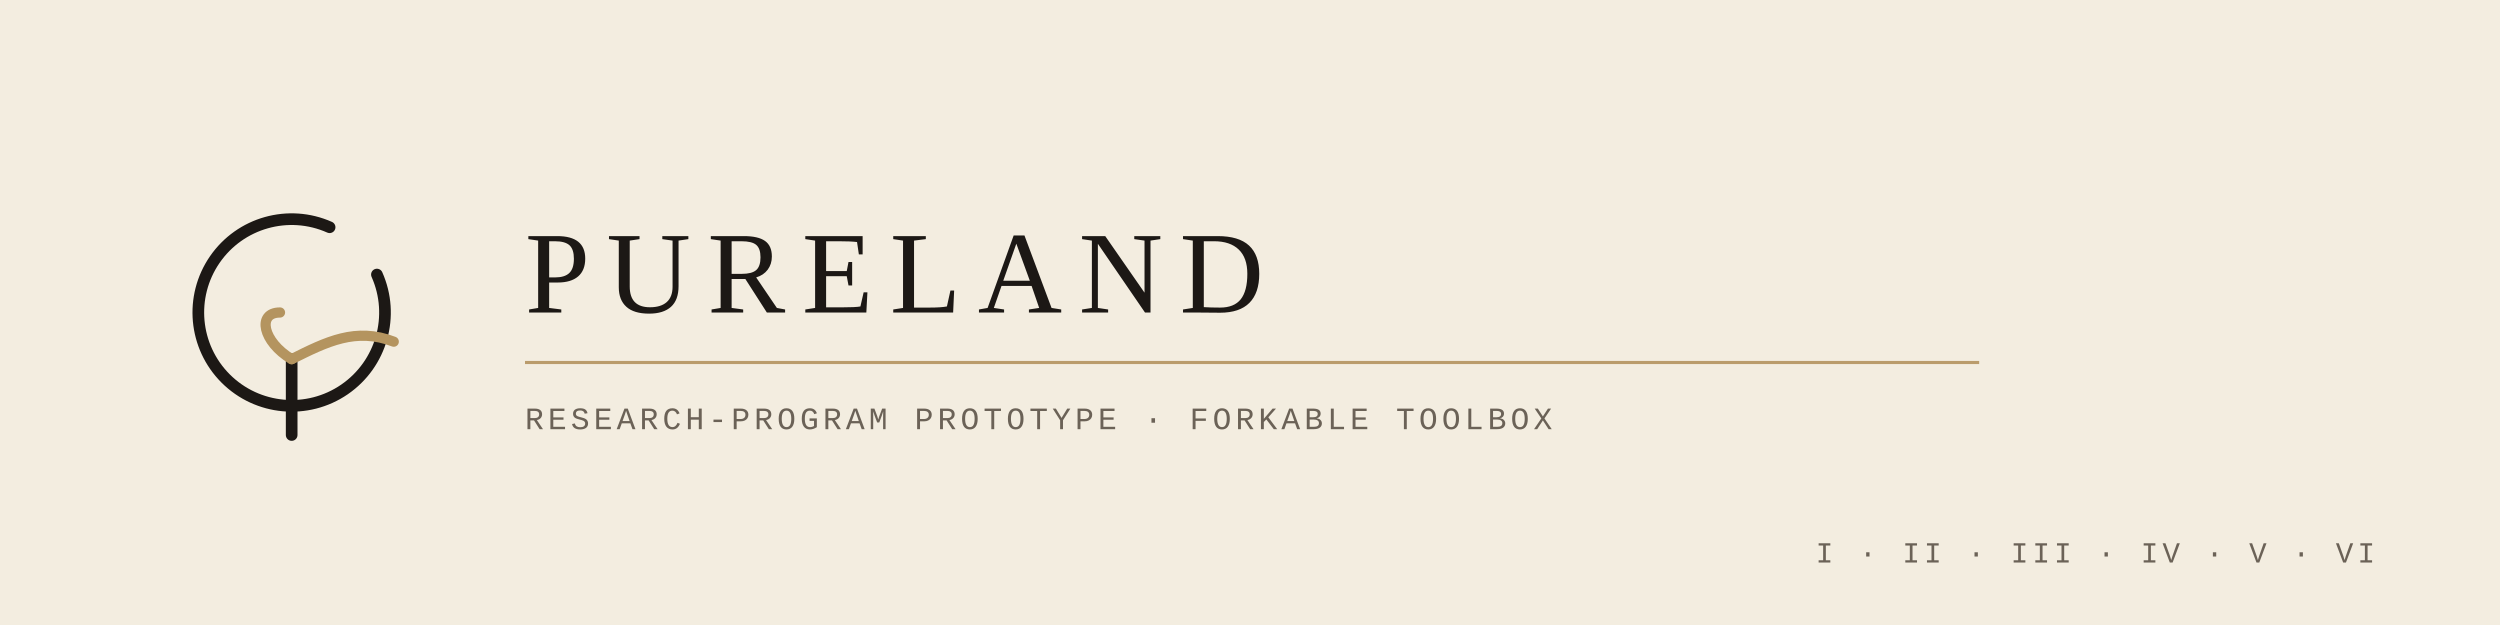
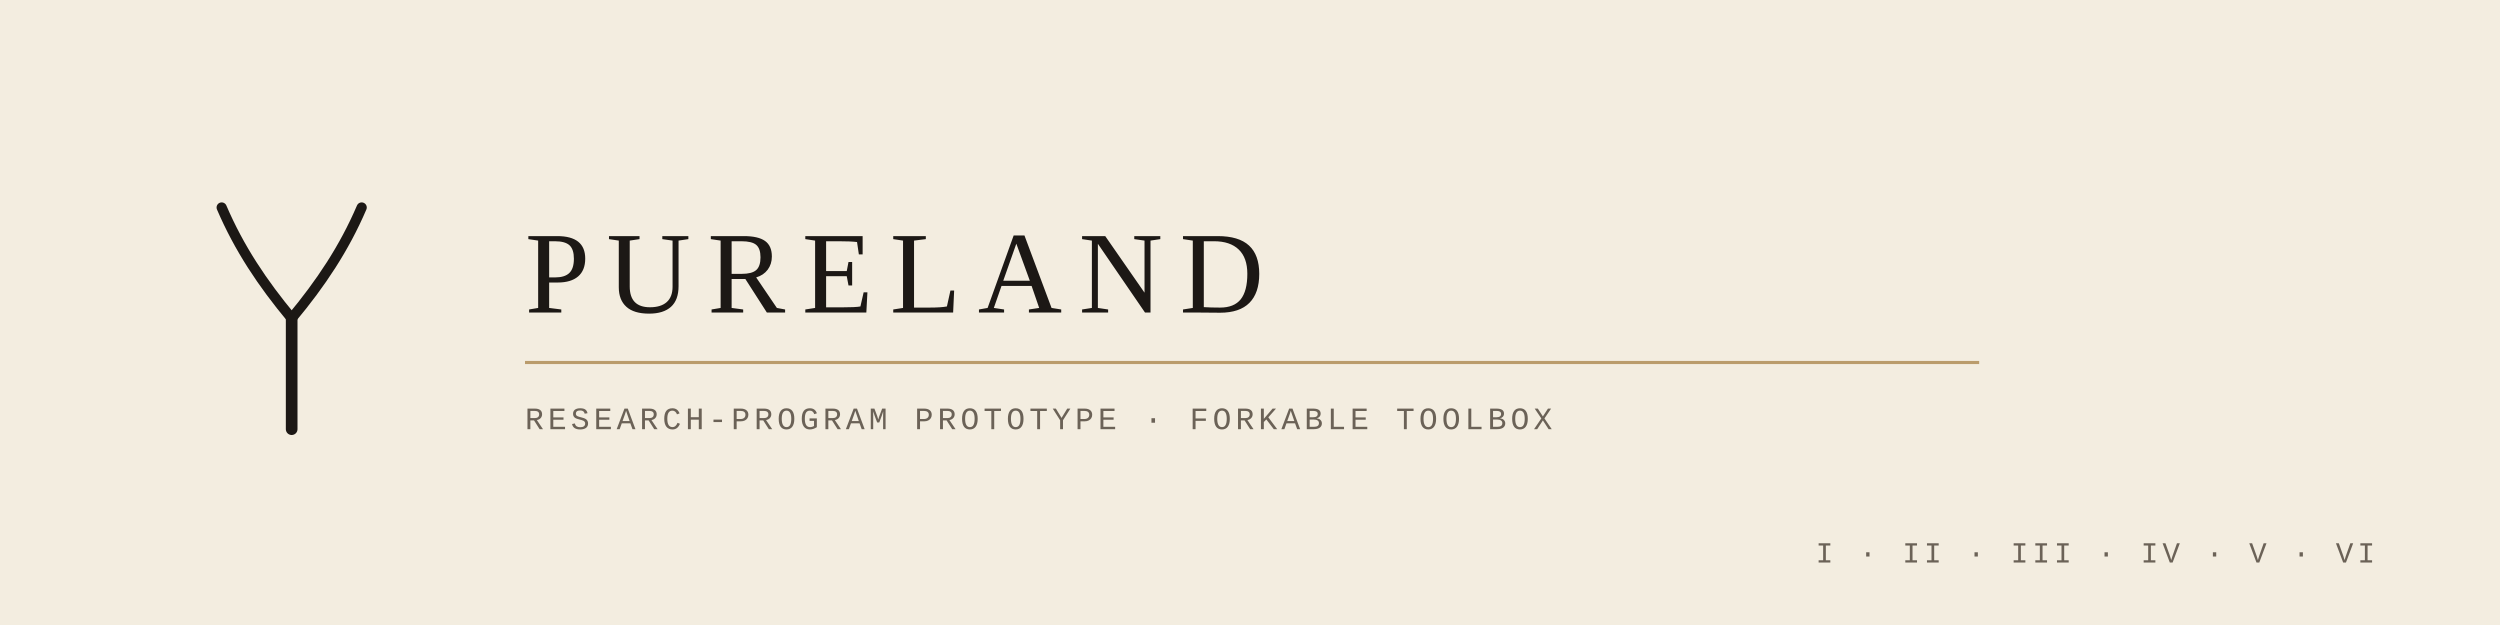
<svg xmlns="http://www.w3.org/2000/svg" viewBox="0 0 1200 300" role="img" aria-label="PureLand. Research-program prototype and forkable toolbox.">
  <rect x="0" y="0" width="1200" height="300" fill="#F3EDE0" />
-   <g transform="translate(70,80) scale(1.4)" fill="none" stroke-linecap="round" stroke-linejoin="round">
-     <path d="M 79.23 36.99 A 32 32 0 1 1 63.01 20.77" stroke="#1C1815" stroke-width="4" />
-     <path d="M 50 92 L 50 66" stroke="#1C1815" stroke-width="4" />
-     <path d="M 50 66 C 62 60, 72 55, 85 60" stroke="#B4945F" stroke-width="3.5" />
-     <path d="M 50 66 C 40 60, 38 50, 46 50" stroke="#B4945F" stroke-width="3.5" />
+   <g transform="translate(70,80) scale(1.4)" fill="none" stroke="#1C1815" stroke-linecap="round" stroke-linejoin="round">
+     <path d="M 50 90 L 50 52" stroke-width="4" />
+     <path d="M 50 52 C 40 40, 32 28, 26 14" stroke-width="3.5" />
+     <path d="M 50 52 C 60 40, 68 28, 74 14" stroke-width="3.5" />
  </g>
  <text x="252" y="150" font-family="Georgia, 'Times New Roman', serif" font-size="56" letter-spacing="8" fill="#1C1815">PURELAND</text>
  <line x1="252" y1="174" x2="950" y2="174" stroke="#B4945F" stroke-width="1.5" opacity="0.9" />
  <text x="252" y="206" font-family="'Courier New', monospace" font-size="15" letter-spacing="2" fill="#6B6257">RESEARCH-PROGRAM PROTOTYPE · FORKABLE TOOLBOX</text>
  <text x="1140" y="270" text-anchor="end" font-family="'Courier New', monospace" font-size="14" letter-spacing="2" fill="#6B6257">I · II · III · IV · V · VI</text>
</svg>
